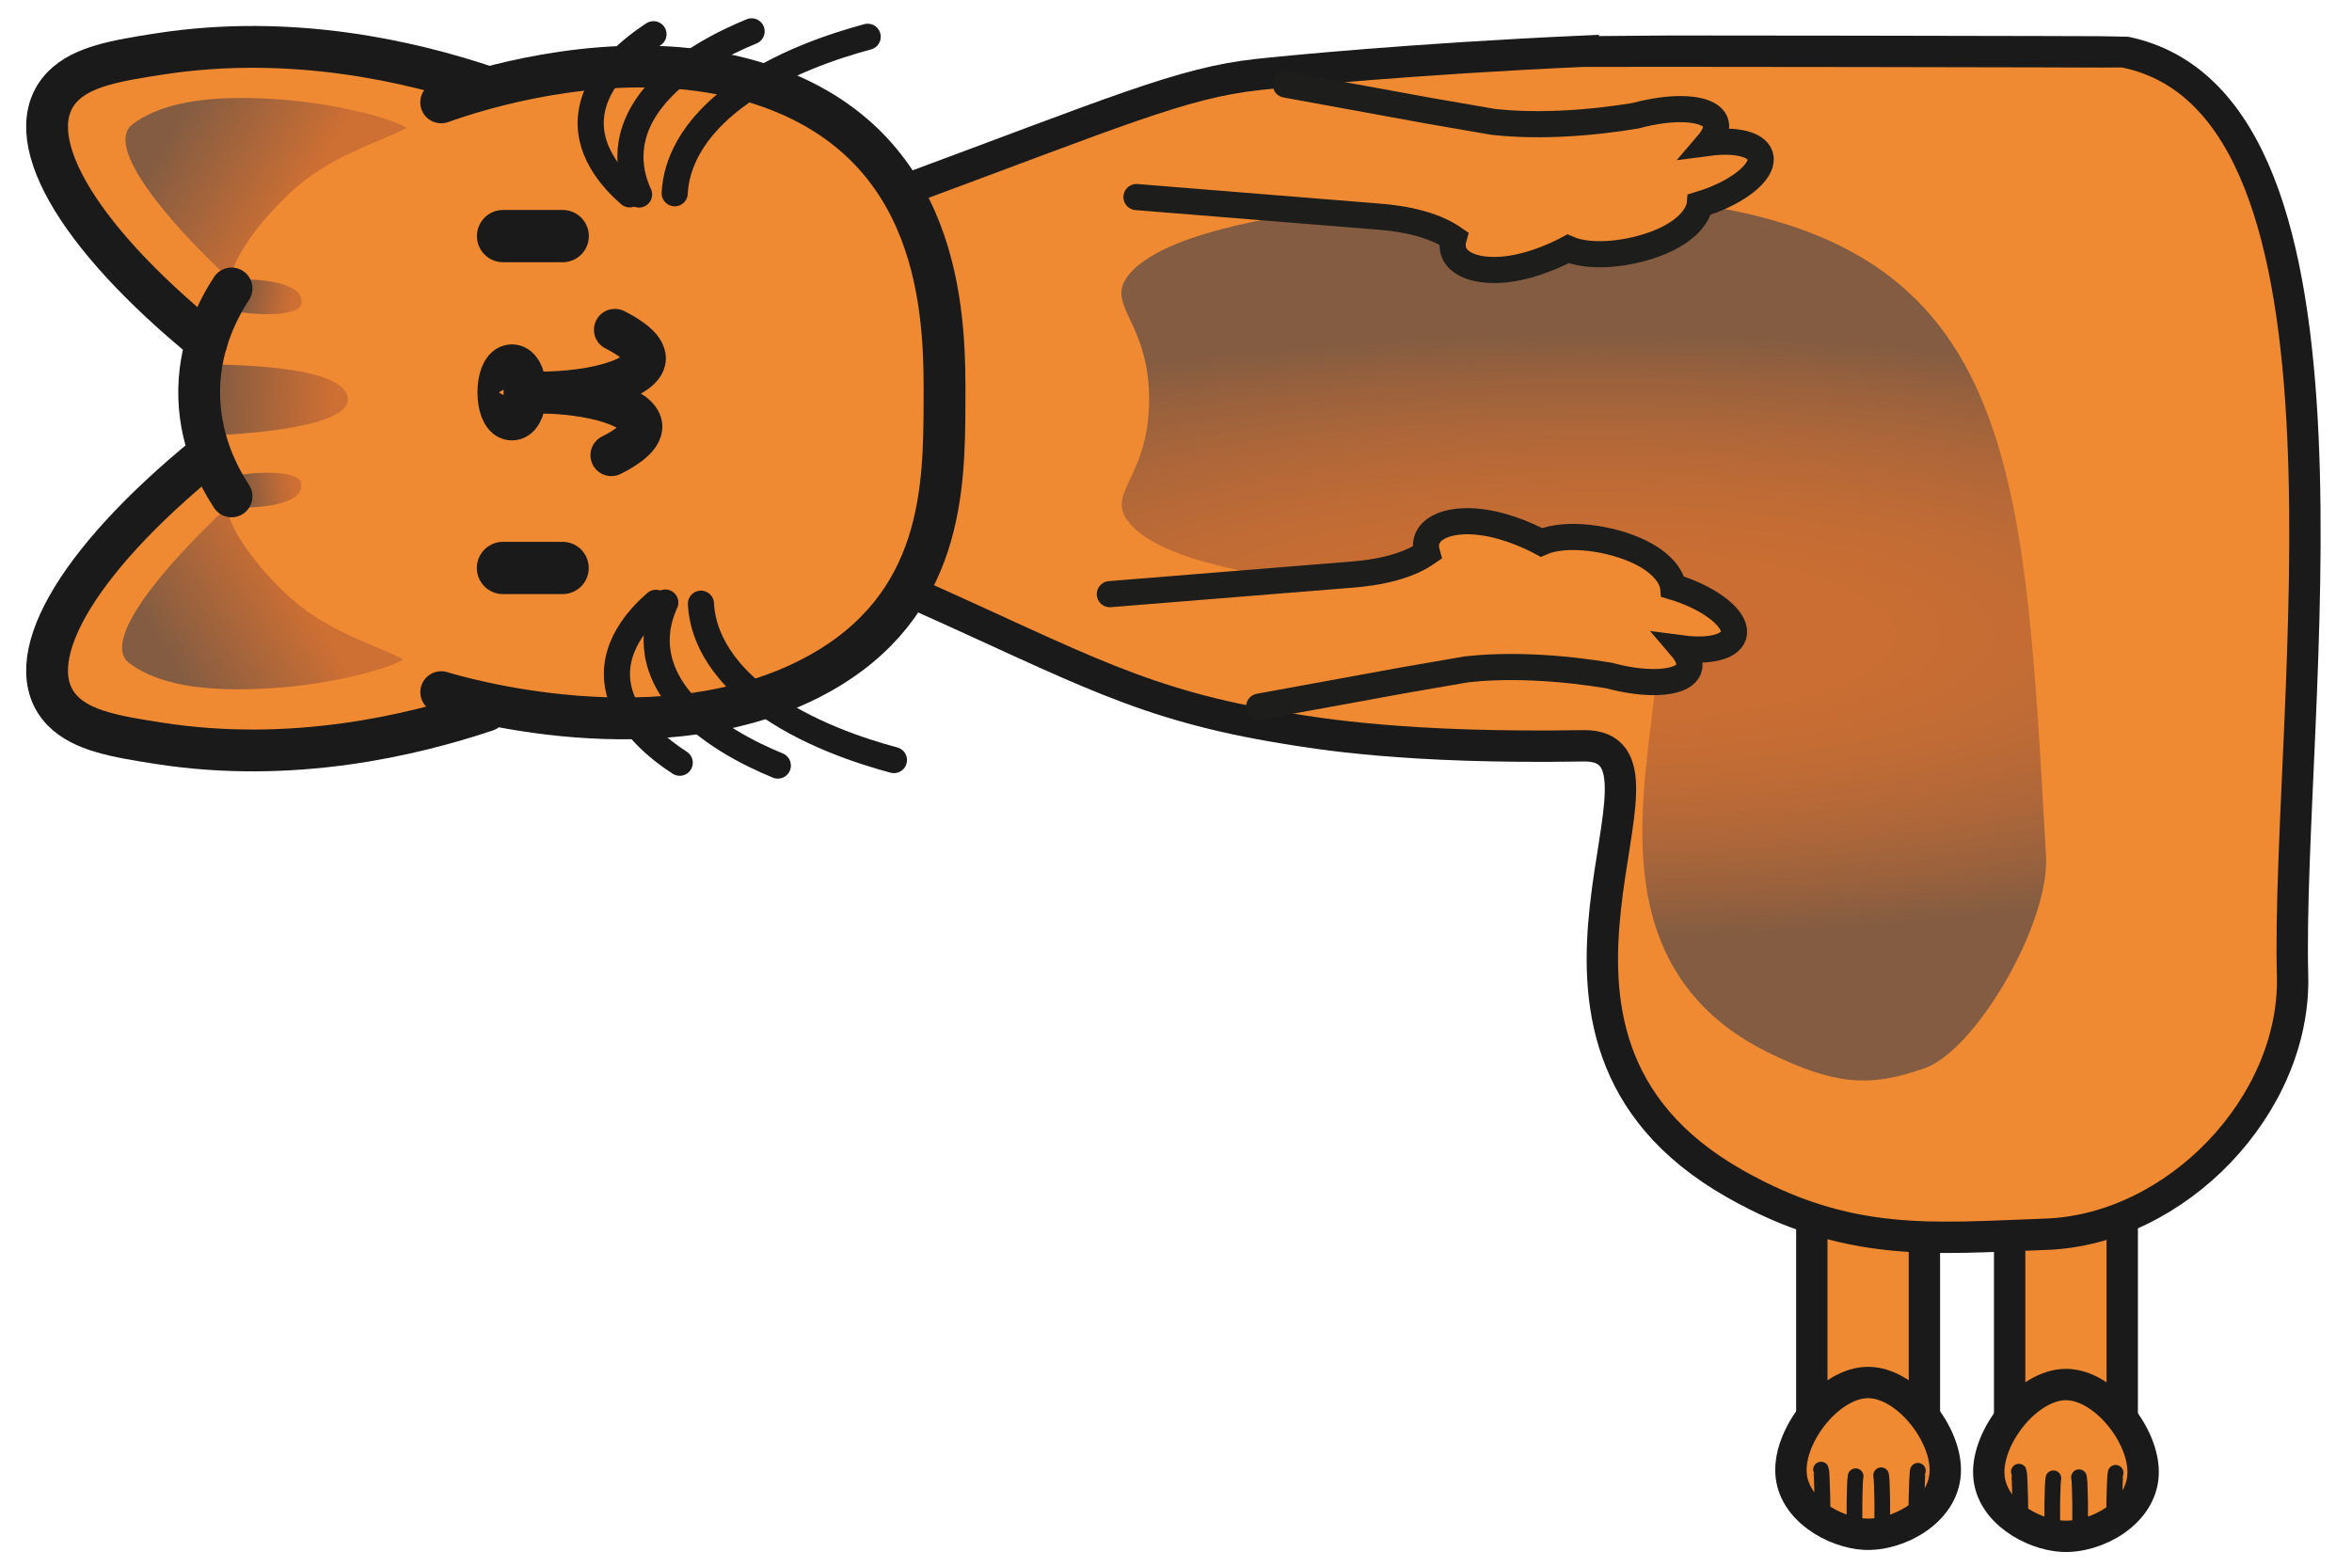
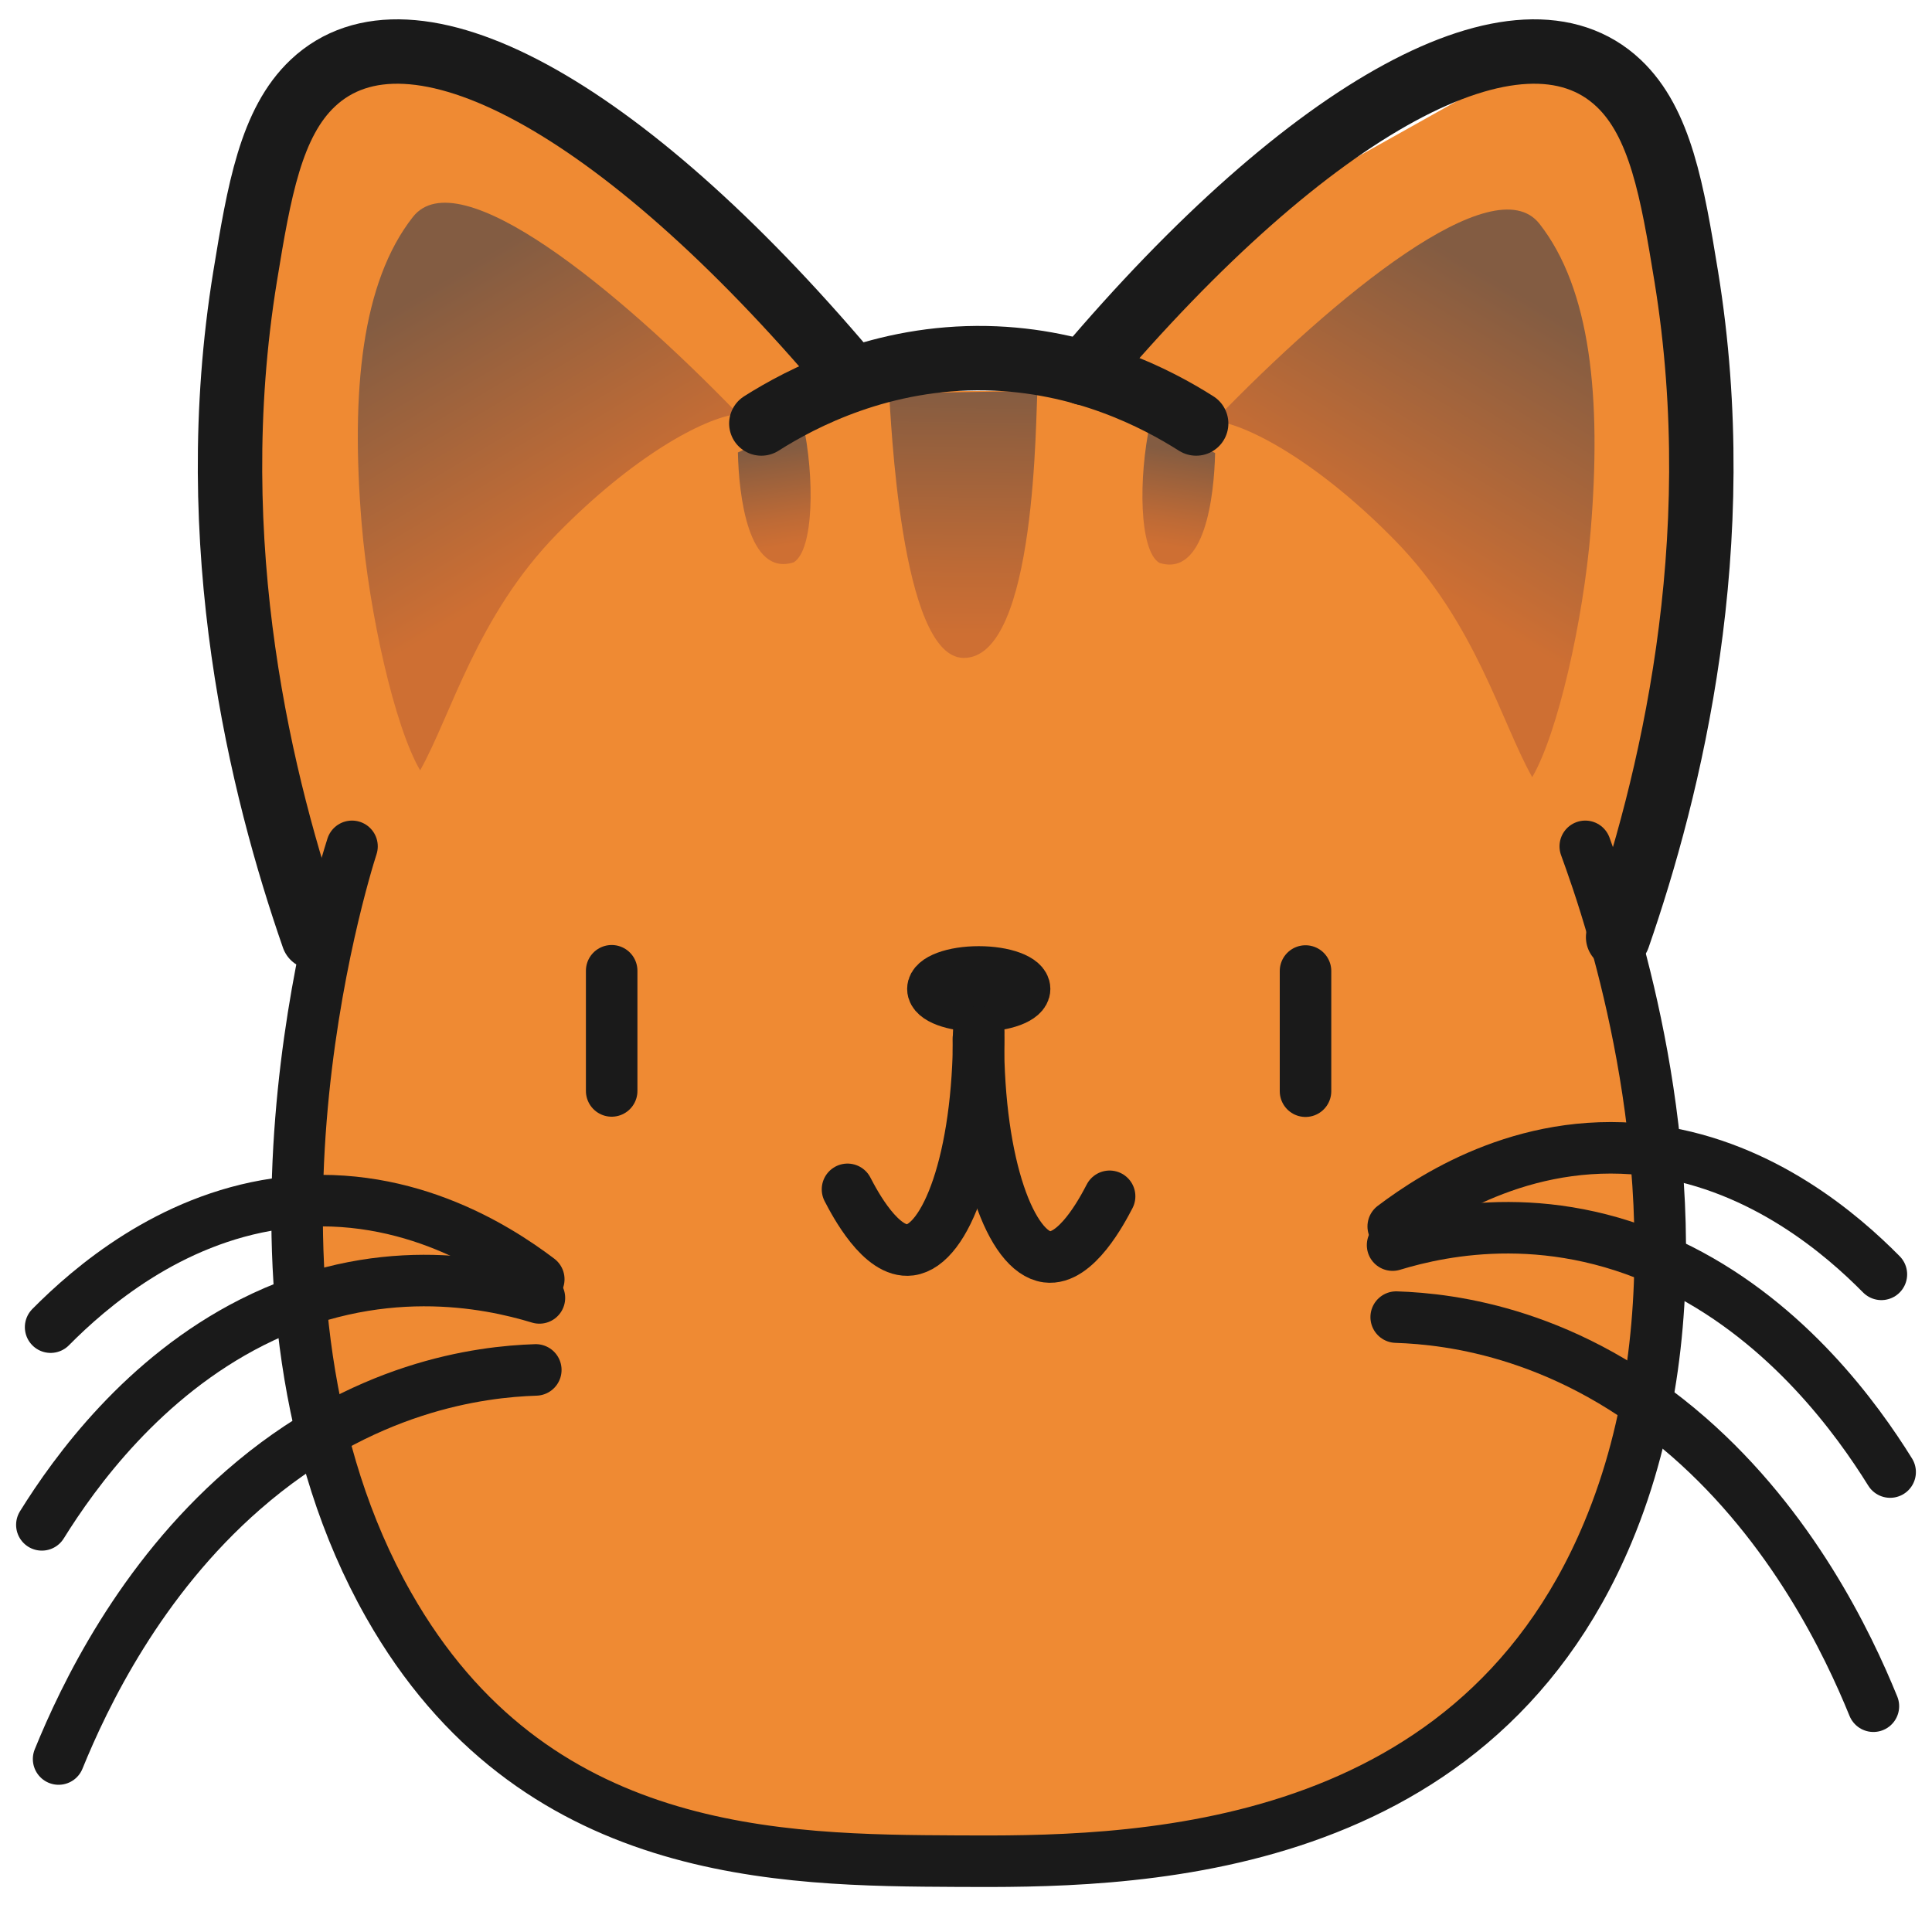
- <svg xmlns="http://www.w3.org/2000/svg" xmlns:xlink="http://www.w3.org/1999/xlink" id="Calque_1" viewBox="0 0 450 300">
+ <svg xmlns="http://www.w3.org/2000/svg" xmlns:xlink="http://www.w3.org/1999/xlink" id="Calque_1" viewBox="0 0 150 150">
  <defs>
-     <style>.cls-1{fill:#1a1a1a;}.cls-1,.cls-2{stroke-width:10px;}.cls-1,.cls-2,.cls-3,.cls-4,.cls-5,.cls-6{stroke:#1a1a1a;}.cls-1,.cls-2,.cls-3,.cls-5{stroke-linejoin:round;}.cls-1,.cls-2,.cls-3,.cls-5,.cls-7,.cls-6{stroke-linecap:round;}.cls-8{fill:url(#Dégradé_sans_nom_6);}.cls-8,.cls-9,.cls-10,.cls-11,.cls-12,.cls-13,.cls-14{stroke-width:0px;}.cls-9{fill:url(#Dégradé_sans_nom_5);}.cls-10{fill:url(#Dégradé_sans_nom_2);}.cls-2,.cls-3,.cls-7,.cls-6{fill:none;}.cls-3{stroke-width:8px;}.cls-11{fill:url(#Dégradé_sans_nom_5-2);}.cls-12{fill:url(#Dégradé_sans_nom_6-2);}.cls-13{fill:url(#Dégradé_sans_nom_6-3);}.cls-4{stroke-width:6px;}.cls-4,.cls-5,.cls-14{fill:#ef8a33;}.cls-4,.cls-7,.cls-6{stroke-miterlimit:10;}.cls-5{stroke-width:3px;}.cls-7{stroke:#1d1d1b;}.cls-7,.cls-6{stroke-width:5px;}</style>
-     <radialGradient id="Dégradé_sans_nom_2" cx="1236.91" cy="26.83" fx="1236.91" fy="26.83" r="119.1" gradientTransform="translate(357.46 814.28) rotate(-90) scale(.56 -1.93)" gradientUnits="userSpaceOnUse">
-       <stop offset="0" stop-color="#ce6f33" />
-       <stop offset=".24" stop-color="#ca6e33" />
-       <stop offset=".42" stop-color="#c06b35" />
-       <stop offset=".59" stop-color="#af6739" />
-       <stop offset=".75" stop-color="#98613d" />
-       <stop offset=".87" stop-color="#835c42" />
-     </radialGradient>
-     <linearGradient id="Dégradé_sans_nom_5" x1="1164.04" y1="669.8" x2="1146.92" y2="698.51" gradientTransform="translate(727.21 1277.42) rotate(-90) scale(1 -1)" gradientUnits="userSpaceOnUse">
+     <style>.cls-1{stroke-width:5px;}.cls-1,.cls-2,.cls-3{stroke:#1a1a1a;stroke-linecap:round;stroke-linejoin:round;}.cls-1,.cls-3{fill:none;}.cls-2{fill:#1a1a1a;}.cls-2,.cls-3{stroke-width:4px;}.cls-4{fill:url(#Dégradé_sans_nom_6);}.cls-4,.cls-5,.cls-6,.cls-7,.cls-8,.cls-9{stroke-width:0px;}.cls-5{fill:url(#Dégradé_sans_nom_5);}.cls-6{fill:url(#Dégradé_sans_nom_5-2);}.cls-7{fill:url(#Dégradé_sans_nom_6-2);}.cls-8{fill:url(#Dégradé_sans_nom_6-3);}.cls-9{fill:#ef8a33;}</style>
+     <linearGradient id="Dégradé_sans_nom_5" x1="43.44" y1="821.42" x2="29.44" y2="797.93" gradientTransform="translate(0 -778)" gradientUnits="userSpaceOnUse">
      <stop offset="0" stop-color="#ce6f33" />
      <stop offset=".85" stop-color="#835c42" />
    </linearGradient>
-     <linearGradient id="Dégradé_sans_nom_6" x1="1200.59" y1="662.84" x2="1200.91" y2="686.35" gradientTransform="translate(727.21 1277.42) rotate(-90) scale(1 -1)" gradientUnits="userSpaceOnUse">
+     <linearGradient id="Dégradé_sans_nom_6" x1="74.53" y1="827.3" x2="74.79" y2="808.06" gradientTransform="translate(0 -778)" gradientUnits="userSpaceOnUse">
      <stop offset="0" stop-color="#ce6f33" />
      <stop offset=".28" stop-color="#bd6a36" />
      <stop offset=".83" stop-color="#925f3e" />
      <stop offset="1" stop-color="#835c42" />
    </linearGradient>
-     <linearGradient id="Dégradé_sans_nom_6-2" x1="1184.71" y1="671.33" x2="1183.32" y2="680.39" xlink:href="#Dégradé_sans_nom_6" />
-     <linearGradient id="Dégradé_sans_nom_5-2" x1="738.95" y1="669.15" x2="721.84" y2="697.86" gradientTransform="translate(727.21 -701.67) rotate(90)" xlink:href="#Dégradé_sans_nom_5" />
-     <linearGradient id="Dégradé_sans_nom_6-3" x1="882.94" y1="671.28" x2="881.54" y2="680.34" gradientTransform="translate(727.21 -825.05) rotate(90)" xlink:href="#Dégradé_sans_nom_6" />
+     <linearGradient id="Dégradé_sans_nom_6-2" x1="61.02" y1="820.37" x2="59.87" y2="812.96" xlink:href="#Dégradé_sans_nom_6" />
+     <linearGradient id="Dégradé_sans_nom_5-2" x1="-47.04" y1="821.94" x2="-61.05" y2="798.46" gradientTransform="translate(61.1 -778) rotate(-180) scale(1 -1)" xlink:href="#Dégradé_sans_nom_5" />
+     <linearGradient id="Dégradé_sans_nom_6-3" x1="93.86" y1="820.4" x2="92.72" y2="813" gradientTransform="translate(184.48 -778) rotate(-180) scale(1 -1)" xlink:href="#Dégradé_sans_nom_6" />
  </defs>
-   <rect class="cls-4" x="346.65" y="183.94" width="21.54" height="103.21" />
-   <path class="cls-4" d="m372.18,281.77c-.34,7.46-9.04,12.19-15.51,11.82-5.57-.32-13.68-4.66-14.01-11.82-.34-7.31,7.42-17.21,14.76-17.21,7.31,0,15.1,9.85,14.76,17.21h0Z" />
-   <path class="cls-5" d="m348.41,281.23c.2.43.39,9.38.25,9.76" />
-   <path class="cls-5" d="m366.94,281.45c-.2.43-.39,9.38-.25,9.76" />
-   <path class="cls-5" d="m359.91,282.31c.23,1.1.31,9.08.12,10.14" />
-   <path class="cls-5" d="m355.03,282.5c-.23,1.1-.31,9.08-.12,10.14" />
-   <rect class="cls-4" x="384.5" y="184.32" width="21.54" height="103.21" />
-   <path class="cls-4" d="m410.03,282.16c-.34,7.46-9.04,12.19-15.51,11.82-5.57-.32-13.68-4.66-14.01-11.82-.34-7.31,7.42-17.21,14.76-17.21,7.31,0,15.1,9.85,14.76,17.21h0Z" />
-   <path class="cls-5" d="m386.26,281.62c.2.43.39,9.38.25,9.76" />
-   <path class="cls-5" d="m404.78,281.84c-.2.43-.39,9.38-.25,9.76" />
-   <path class="cls-5" d="m397.77,282.69c.23,1.1.31,9.08.12,10.14" />
-   <path class="cls-5" d="m392.87,282.89c-.23,1.1-.31,9.08-.12,10.14" />
-   <path class="cls-4" d="m302.91,9.81c1.5-.07,103.2.06,103.68.16,49.26,10.13,30.76,126.81,32.04,176.73.63,24.77-22.25,48.6-47.17,49.49-21.7.77-37.77,2.71-59.63-9.72-50.14-28.5-6.04-84.13-28.92-83.75-34.03.57-50.83-2.37-56.9-3.35-27.53-4.45-38.99-11.46-70.87-25.69-23.48-10.48,4.08-29.69,3.41-37.87-.58-7.04-21.28-33.58-6.13-39.2,41.24-15.28,53.78-20.77,68.14-22.34,5.05-.56,29.9-3.01,62.35-4.47v.02Z" />
-   <path class="cls-10" d="m368.32,204.38c-10.92,3.94-17.61,2.97-29.37-2.65-48.06-22.98-7.25-85.63-28.75-86.93-18.2-1.1-81.54-.38-93.96-14.52-5.14-5.84,3.44-8.34,3.61-23.45.19-15.68-8.97-18.49-3.61-24.57,12.43-14.11,75.19-15.52,93.96-14.52,75.92,4.05,76.81,48.23,81.26,125.99.74,12.94-13.35,37.11-23.14,40.65h0Z" />
-   <path class="cls-14" d="m217.46,37.7c10.53-1.48,28.97-21.18,28.56-21.51,13.64,2.58,25.48,4.64,35.2,6.4,3.85.7,9.98,1.81,19.96,1.08,4.79-.35,8.99-1.03,11.79-1.53,7.69-1.97,14.03-1.63,15.56.53,1.18,1.68-.86,3.92-1.58,4.66,8.19-.6,11.88,2.17,9.49,5.5-1.65,2.28-6.07,4.7-11.21,6.29.02.4.03,3.34-4.57,5.94-5.2,2.94-14.75,4.58-20.62,2.54-1.69,1.01-5.43,3.05-9.71,3.84-6.68,1.25-12.67-.87-12.18-5.84-1.4-.75-3.68-1.82-7.09-2.75-4.94-1.34-9.67-1.69-11.94-1.86-8.54-.65-22.94-1.84-41.65-3.3Z" />
-   <path class="cls-7" d="m246.01,16.19l27.25,4.98,12.47,2.16c3.02.33,7.19.57,12.56.35,5.62-.23,10.74-.89,14.67-1.54,6.31-1.71,12.02-1.66,14.32.06,2.39,1.79.06,4.65-.35,5.13,6.07-.8,10.23.65,9.93,3.44-.3,2.86-5.23,6.42-11.65,8.35-.02.23-.4,3.68-6.17,6.56-5.67,2.82-14.37,3.99-19.03,1.93-1.15.62-6.1,3.2-11.54,3.89-6.66.84-11.59-1.46-10.35-5.89-1.31-.91-3.34-2-6.47-2.86-2.81-.77-5.67-1.13-8.01-1.31-15.4-1.25-30.8-2.48-46.2-3.73" />
-   <polygon class="cls-14" points="96.23 135.25 50.97 144.8 13.72 137.49 9 126.97 23.53 101.94 44.3 85.81 96.23 135.25" />
-   <polygon class="cls-14" points="97.49 17.11 52.23 7.56 14.98 14.87 10.25 25.4 24.79 50.42 45.55 66.55 97.49 17.11" />
-   <path class="cls-14" d="m111.82,13.11c1.28-.11,28.78-2.35,49.52,11.05,20.22,13.07,20.67,32.36,21.09,50.93.39,16.87.71,31.02-13.3,43.89-13.08,12.02-36,20.47-57.32,18.1-11-1.23-22.6-5.3-35.31-11.05-10.85-4.91-16.19-6.93-22.7-12.9-13.31-12.2-12.51-27.87-12.61-38.03-.09-10.17-.22-24.79,13.07-37.53,7.99-7.65,19.95-11.32,28.89-15.08,9.19-3.86,16.33-8.24,28.66-9.38Z" />
-   <path class="cls-9" d="m43.38,97.13c-11.92,11.11-24.17,25.58-18.68,29.74,6.19,4.69,16.51,5.7,29.11,4.69,8.49-.68,19.26-3.01,23.38-5.36-5.27-2.85-14.68-5.2-22.47-12.57-7.23-6.83-10.94-13.3-11.35-16.5h0Z" />
-   <path class="cls-8" d="m41.43,83.3c1.91-.16,25.01-1.01,25.11-6.79.12-6.79-23.5-6.6-25.33-6.79" />
-   <path class="cls-12" d="m47.05,97.13c4.01-.08,11.81-.92,10.43-5.11-1.15-1.85-8.04-1.94-13.3-.84" />
-   <path class="cls-11" d="m44.03,53.53c-11.92-11.11-24.17-25.58-18.68-29.74,6.19-4.69,16.51-5.7,29.11-4.69,8.49.68,19.26,3.01,23.38,5.36-5.27,2.85-14.68,5.2-22.47,12.57-7.23,6.83-10.94,13.3-11.35,16.5h0Z" />
-   <path class="cls-13" d="m47.09,53.46c4.01.08,11.81.92,10.43,5.11-1.15,1.85-8.04,1.94-13.3.84" />
-   <path class="cls-3" d="m84.42,132.45c2.61.81,42.53,12.77,71.99-3.35,24.12-13.19,24.23-35.89,24.3-52.1.07-14.84.22-46.8-31.18-59.47-20.5-8.27-43.87-4.06-56.52-.63-4.25,1.16-7.29,2.22-8.6,2.69" />
-   <path class="cls-3" d="m39.51,65.46C14.01,44.67,3.26,25.49,12,16.54c3.76-3.84,10.26-4.93,18.34-6.19,25.53-4,48.58,1.51,62.7,6.25" />
-   <path class="cls-3" d="m39.51,87.12C14.01,107.91,3.26,127.1,12,136.04c3.76,3.84,10.26,4.93,18.34,6.19,25.53,4,48.58-1.51,62.7-6.25" />
-   <path class="cls-3" d="m44.3,94.99c-2.43-3.7-6.39-11.02-6.19-20.61.19-8.81,3.81-15.54,6.19-19.18" />
-   <ellipse class="cls-1" cx="97.95" cy="75.09" rx="1.6" ry="4.19" />
-   <path class="cls-3" d="m102.02,75.09c12.16,0,20.25,3.05,20.69,6.28.36,2.63-4.4,5.06-5.74,5.74" />
-   <path class="cls-3" d="m102.69,75.13c12.16,0,20.25-3.05,20.69-6.28.36-2.63-4.4-5.06-5.74-5.74" />
-   <line class="cls-2" x1="96.23" y1="108.69" x2="107.64" y2="108.69" />
-   <line class="cls-2" x1="96.25" y1="45.18" x2="107.66" y2="45.18" />
-   <path class="cls-6" d="m130.05,145.96c-3.81-2.48-10.21-7.41-11.7-14.14-1.72-7.78,4.05-13.77,7.14-16.46" />
-   <path class="cls-6" d="m148.82,146.5c-5.07-2.09-14-6.36-19.21-13.16-6.02-7.86-3.8-14.83-2.32-18.03" />
-   <path class="cls-6" d="m171.03,145.45c-6.03-1.62-16.97-5.1-25.53-11.57-9.88-7.48-11.22-14.89-11.39-18.35" />
-   <path class="cls-6" d="m125.03,6.55c-3.81,2.49-10.21,7.41-11.7,14.16-1.72,7.79,4.05,13.78,7.14,16.48" />
-   <path class="cls-6" d="m143.8,6c-5.07,2.09-14,6.36-19.21,13.18-6.02,7.86-3.8,14.84-2.32,18.04" />
-   <path class="cls-6" d="m166.01,7.04c-6.03,1.63-16.97,5.1-25.53,11.58-9.88,7.48-11.22,14.9-11.39,18.36" />
-   <path class="cls-14" d="m212.36,113.71c10.53,1.48,28.97,21.18,28.56,21.51,13.64-2.58,25.48-4.64,35.2-6.4,3.85-.7,9.98-1.81,19.96-1.08,4.79.35,8.99,1.03,11.79,1.53,7.69,1.97,14.03,1.63,15.56-.53,1.18-1.68-.86-3.92-1.58-4.66,8.19.6,11.88-2.17,9.49-5.5-1.65-2.28-6.07-4.7-11.21-6.29.02-.4.03-3.34-4.57-5.94-5.2-2.94-14.75-4.58-20.62-2.54-1.69-1.01-5.43-3.05-9.71-3.84-6.68-1.25-12.67.87-12.18,5.84-1.4.75-3.68,1.82-7.09,2.75-4.94,1.34-9.67,1.69-11.94,1.86-8.54.65-22.94,1.84-41.65,3.3Z" />
-   <path class="cls-7" d="m240.91,135.22l27.25-4.98,12.47-2.16c3.02-.33,7.19-.57,12.56-.35,5.62.23,10.74.89,14.67,1.54,6.31,1.71,12.02,1.66,14.32-.06,2.39-1.79.06-4.65-.35-5.13,6.07.8,10.23-.65,9.93-3.44-.3-2.86-5.23-6.42-11.65-8.35-.02-.23-.4-3.68-6.17-6.56-5.67-2.82-14.37-3.99-19.03-1.93-1.15-.62-6.1-3.2-11.54-3.89-6.66-.84-11.59,1.46-10.35,5.89-1.31.91-3.34,2-6.47,2.86-2.81.77-5.67,1.13-8.01,1.31-15.4,1.25-30.8,2.48-46.2,3.73" />
+   <polygon class="cls-9" points="24.95 75.37 16.86 38.34 23.06 7.87 31.99 4 53.22 15.89 66.89 32.88 24.95 75.37" />
+   <polygon class="cls-9" points="125.18 76.4 133.28 39.37 127.07 8.89 118.15 5.03 96.92 16.92 83.24 33.91 125.18 76.4" />
+   <path class="cls-9" d="m128.57,88.12c.1,1.05,1.99,23.54-9.38,40.52-11.08,16.54-27.46,16.9-43.21,17.26-14.31.32-26.32.59-37.24-10.88-10.19-10.71-17.38-29.46-15.35-46.9,1.05-9,4.5-18.49,9.38-28.89,4.17-8.88,5.88-13.24,10.94-18.57,10.35-10.88,23.65-10.24,32.27-10.31,8.63-.08,21.03-.18,31.84,10.69,6.5,6.53,9.6,16.32,12.79,23.64,3.28,7.51,6.99,13.36,7.96,23.44h0Z" />
+   <path class="cls-5" d="m57.29,32.13c-9.42-9.75-21.7-19.77-25.23-15.29-3.98,5.07-4.83,13.51-3.98,23.83.58,6.95,2.56,15.76,4.54,19.14,2.42-4.31,4.4-12.01,10.66-18.39,5.8-5.91,11.28-8.96,14-9.28h0Z" />
+   <path class="cls-4" d="m69.03,30.54c.13,1.56.85,20.46,5.76,20.54,5.76.1,5.6-19.23,5.76-20.73" />
+   <path class="cls-7" d="m57.29,35.13c.07,3.28.78,9.66,4.33,8.53,1.56-.94,1.65-6.58.71-10.88" />
+   <path class="cls-6" d="m94.29,32.66c9.42-9.75,21.7-19.77,25.23-15.29,3.98,5.07,4.83,13.51,3.98,23.83-.57,6.95-2.56,15.76-4.54,19.14-2.42-4.31-4.4-12.01-10.66-18.39-5.79-5.91-11.28-8.96-14-9.28h0Z" />
+   <path class="cls-8" d="m94.34,35.17c-.07,3.28-.78,9.66-4.33,8.53-1.56-.94-1.64-6.58-.71-10.88" />
+   <path class="cls-3" d="m27.33,65.71c-.69,2.14-10.83,34.79,2.84,58.9,11.19,19.73,30.44,19.82,44.2,19.89,12.58.06,39.71.18,50.46-25.51,7.02-16.77,3.44-35.89.53-46.24-.98-3.48-1.89-5.96-2.28-7.04" />
+   <path class="cls-1" d="m84.16,28.96C101.8,8.1,118.07-.7,125.66,6.45c3.26,3.07,4.18,8.4,5.26,15.01,3.4,20.88-1.28,39.74-5.29,51.3" />
+   <path class="cls-1" d="m65.79,28.96C48.15,8.1,31.88-.7,24.29,6.45c-3.26,3.07-4.18,8.4-5.26,15.01-3.4,20.88,1.28,39.74,5.3,51.3" />
+   <path class="cls-1" d="m59.11,32.88c3.14-1.99,9.35-5.23,17.49-5.07,7.47.15,13.18,3.11,16.27,5.07" />
+   <ellipse class="cls-2" cx="75.99" cy="76.78" rx="3.56" ry="1.32" />
+   <path class="cls-3" d="m75.99,80.11c0,9.95-2.58,16.57-5.33,16.93-2.24.29-4.29-3.6-4.86-4.7" />
+   <path class="cls-3" d="m75.96,80.65c0,9.95,2.58,16.57,5.33,16.93,2.24.29,4.29-3.6,4.86-4.7" />
+   <line class="cls-3" x1="47.49" y1="75.37" x2="47.49" y2="84.7" />
+   <line class="cls-3" x1="101.36" y1="75.39" x2="101.36" y2="84.72" />
+   <path class="cls-3" d="m3.93,103.04c3.08-3.11,9.17-8.35,17.51-9.57,9.63-1.4,17.05,3.32,20.39,5.85" />
+   <path class="cls-3" d="m3.25,118.39c2.58-4.15,7.88-11.46,16.3-15.72,9.73-4.92,18.35-3.11,22.33-1.9" />
+   <path class="cls-3" d="m4.55,136.57c2.01-4.94,6.31-13.89,14.33-20.89,9.25-8.08,18.44-9.18,22.72-9.32" />
+   <path class="cls-3" d="m146.07,98.94c-3.07-3.11-9.16-8.35-17.51-9.57-9.63-1.4-17.04,3.32-20.39,5.85" />
+   <path class="cls-3" d="m146.75,114.29c-2.58-4.15-7.88-11.46-16.3-15.72-9.72-4.92-18.35-3.11-22.33-1.9" />
+   <path class="cls-3" d="m145.45,132.47c-2.01-4.94-6.32-13.89-14.33-20.89-9.25-8.08-18.43-9.18-22.72-9.32" />
</svg>
